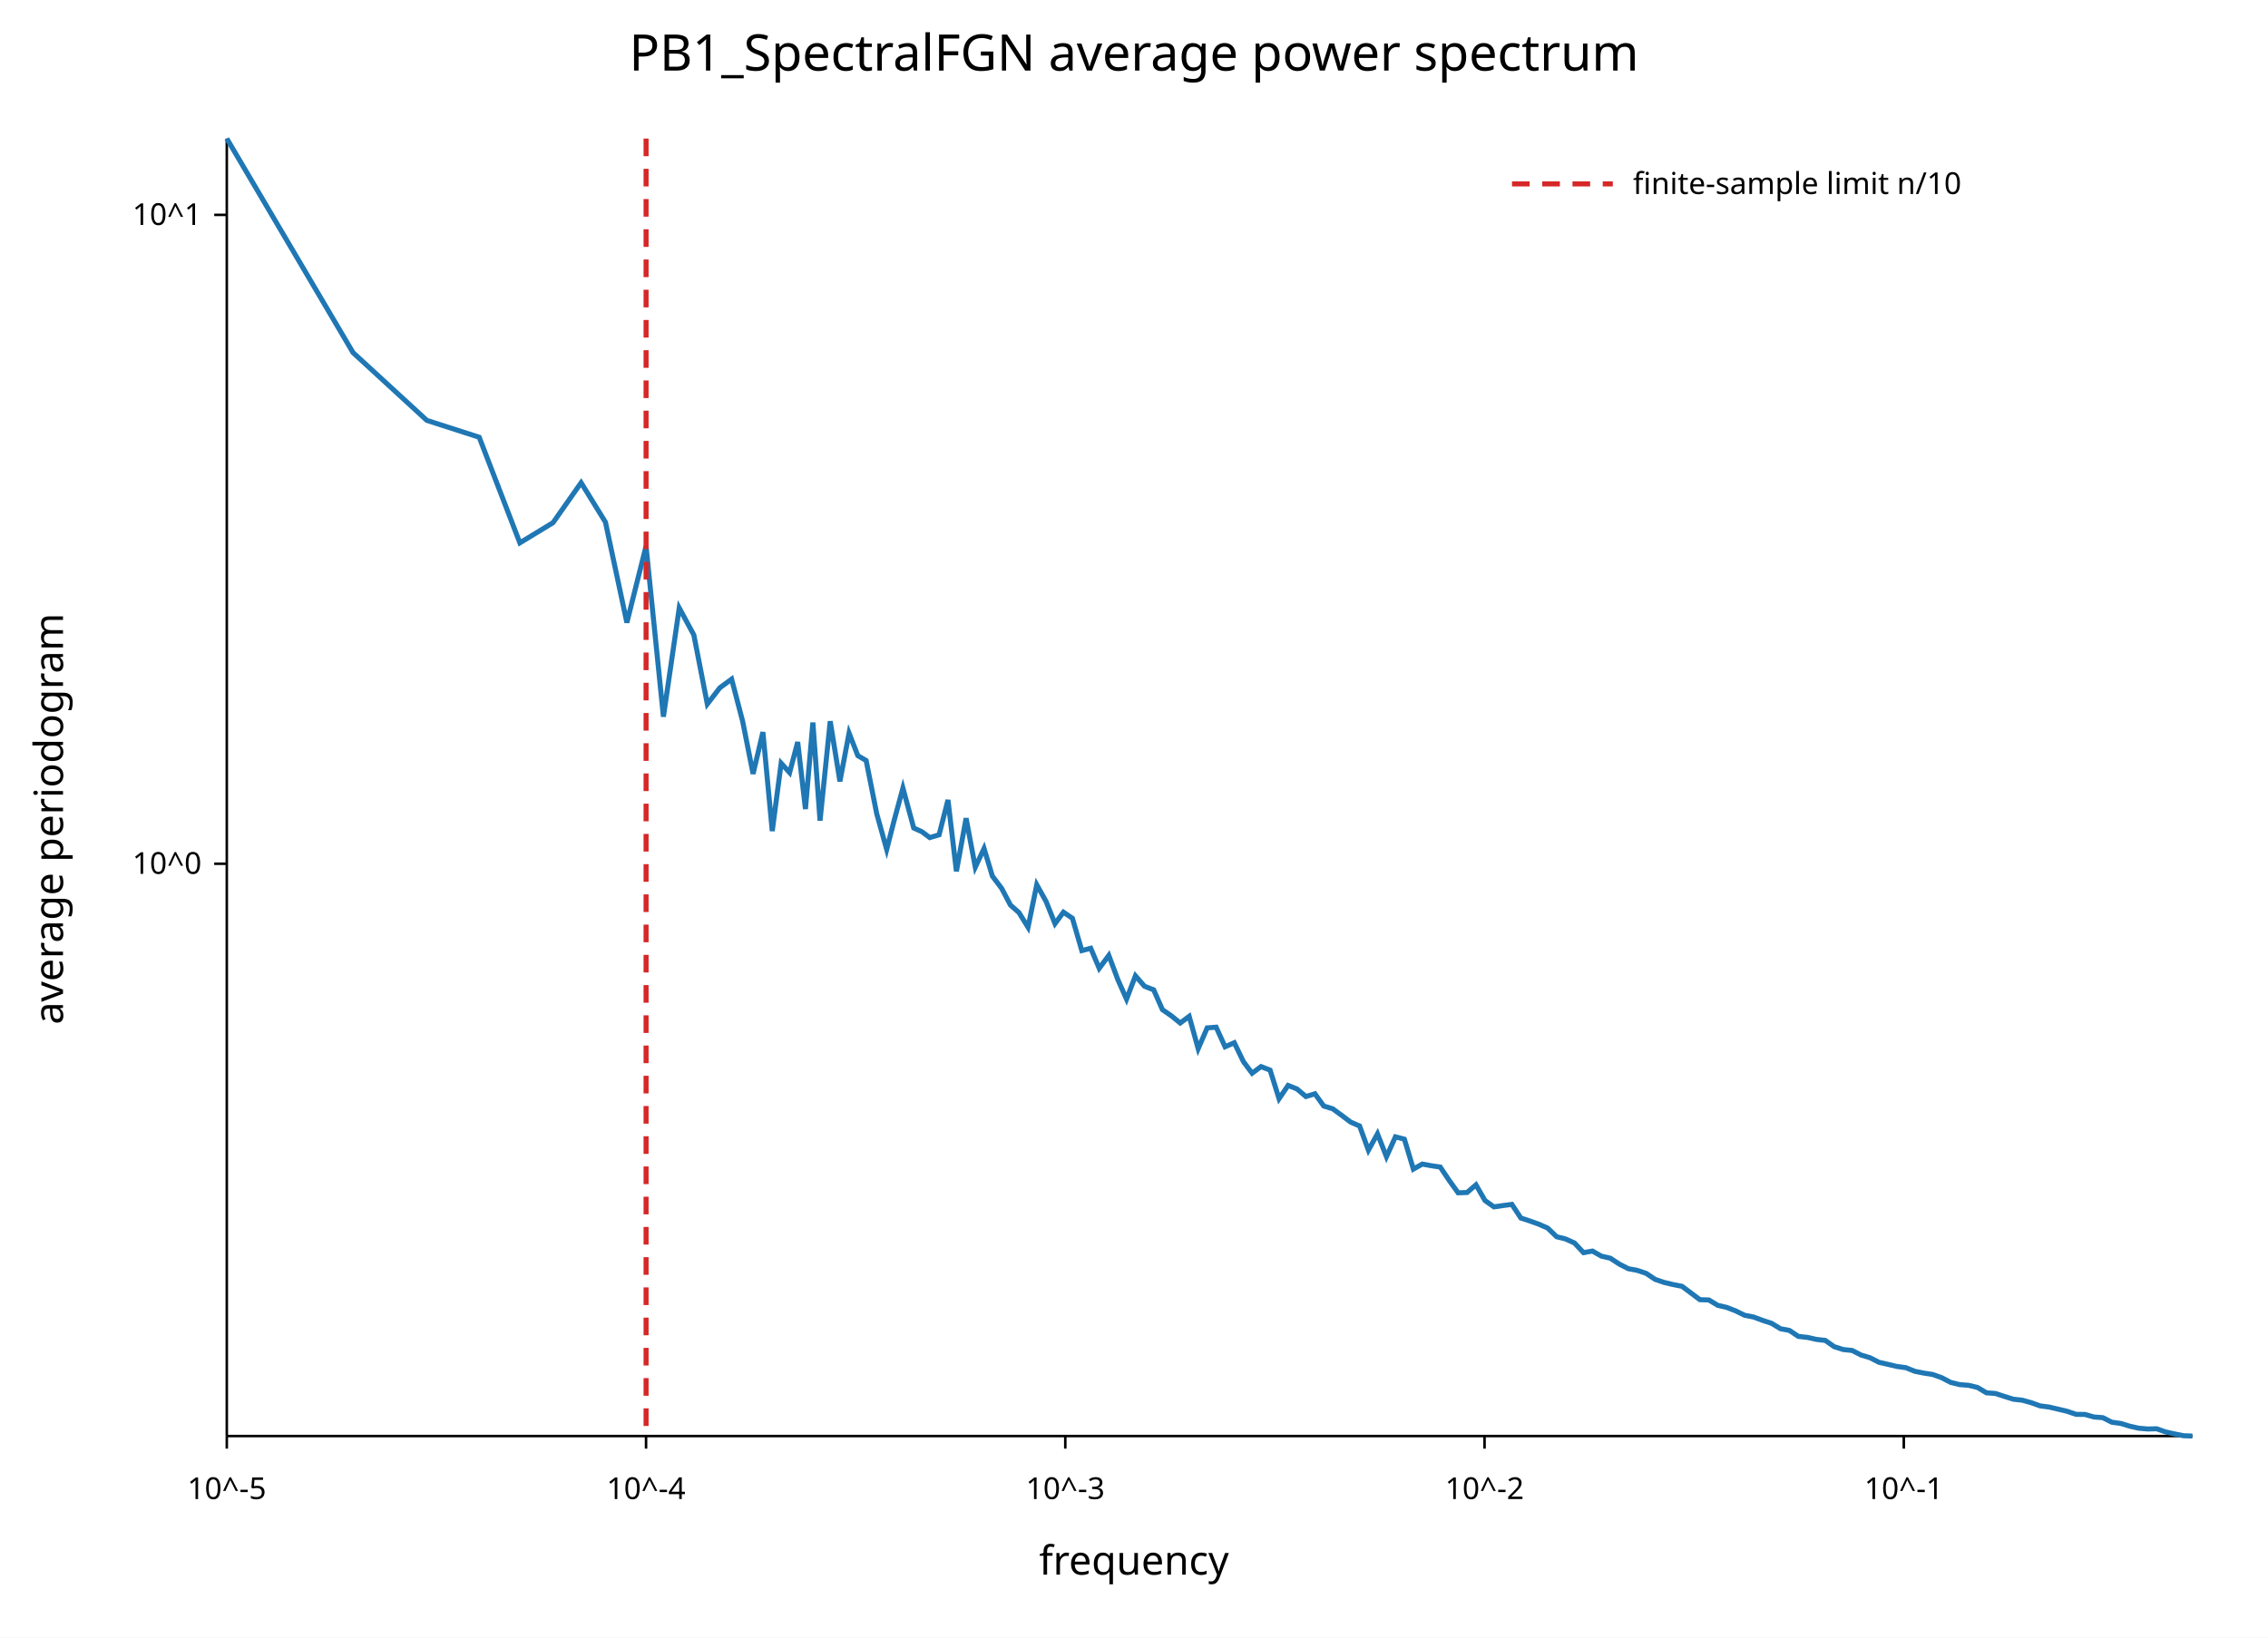
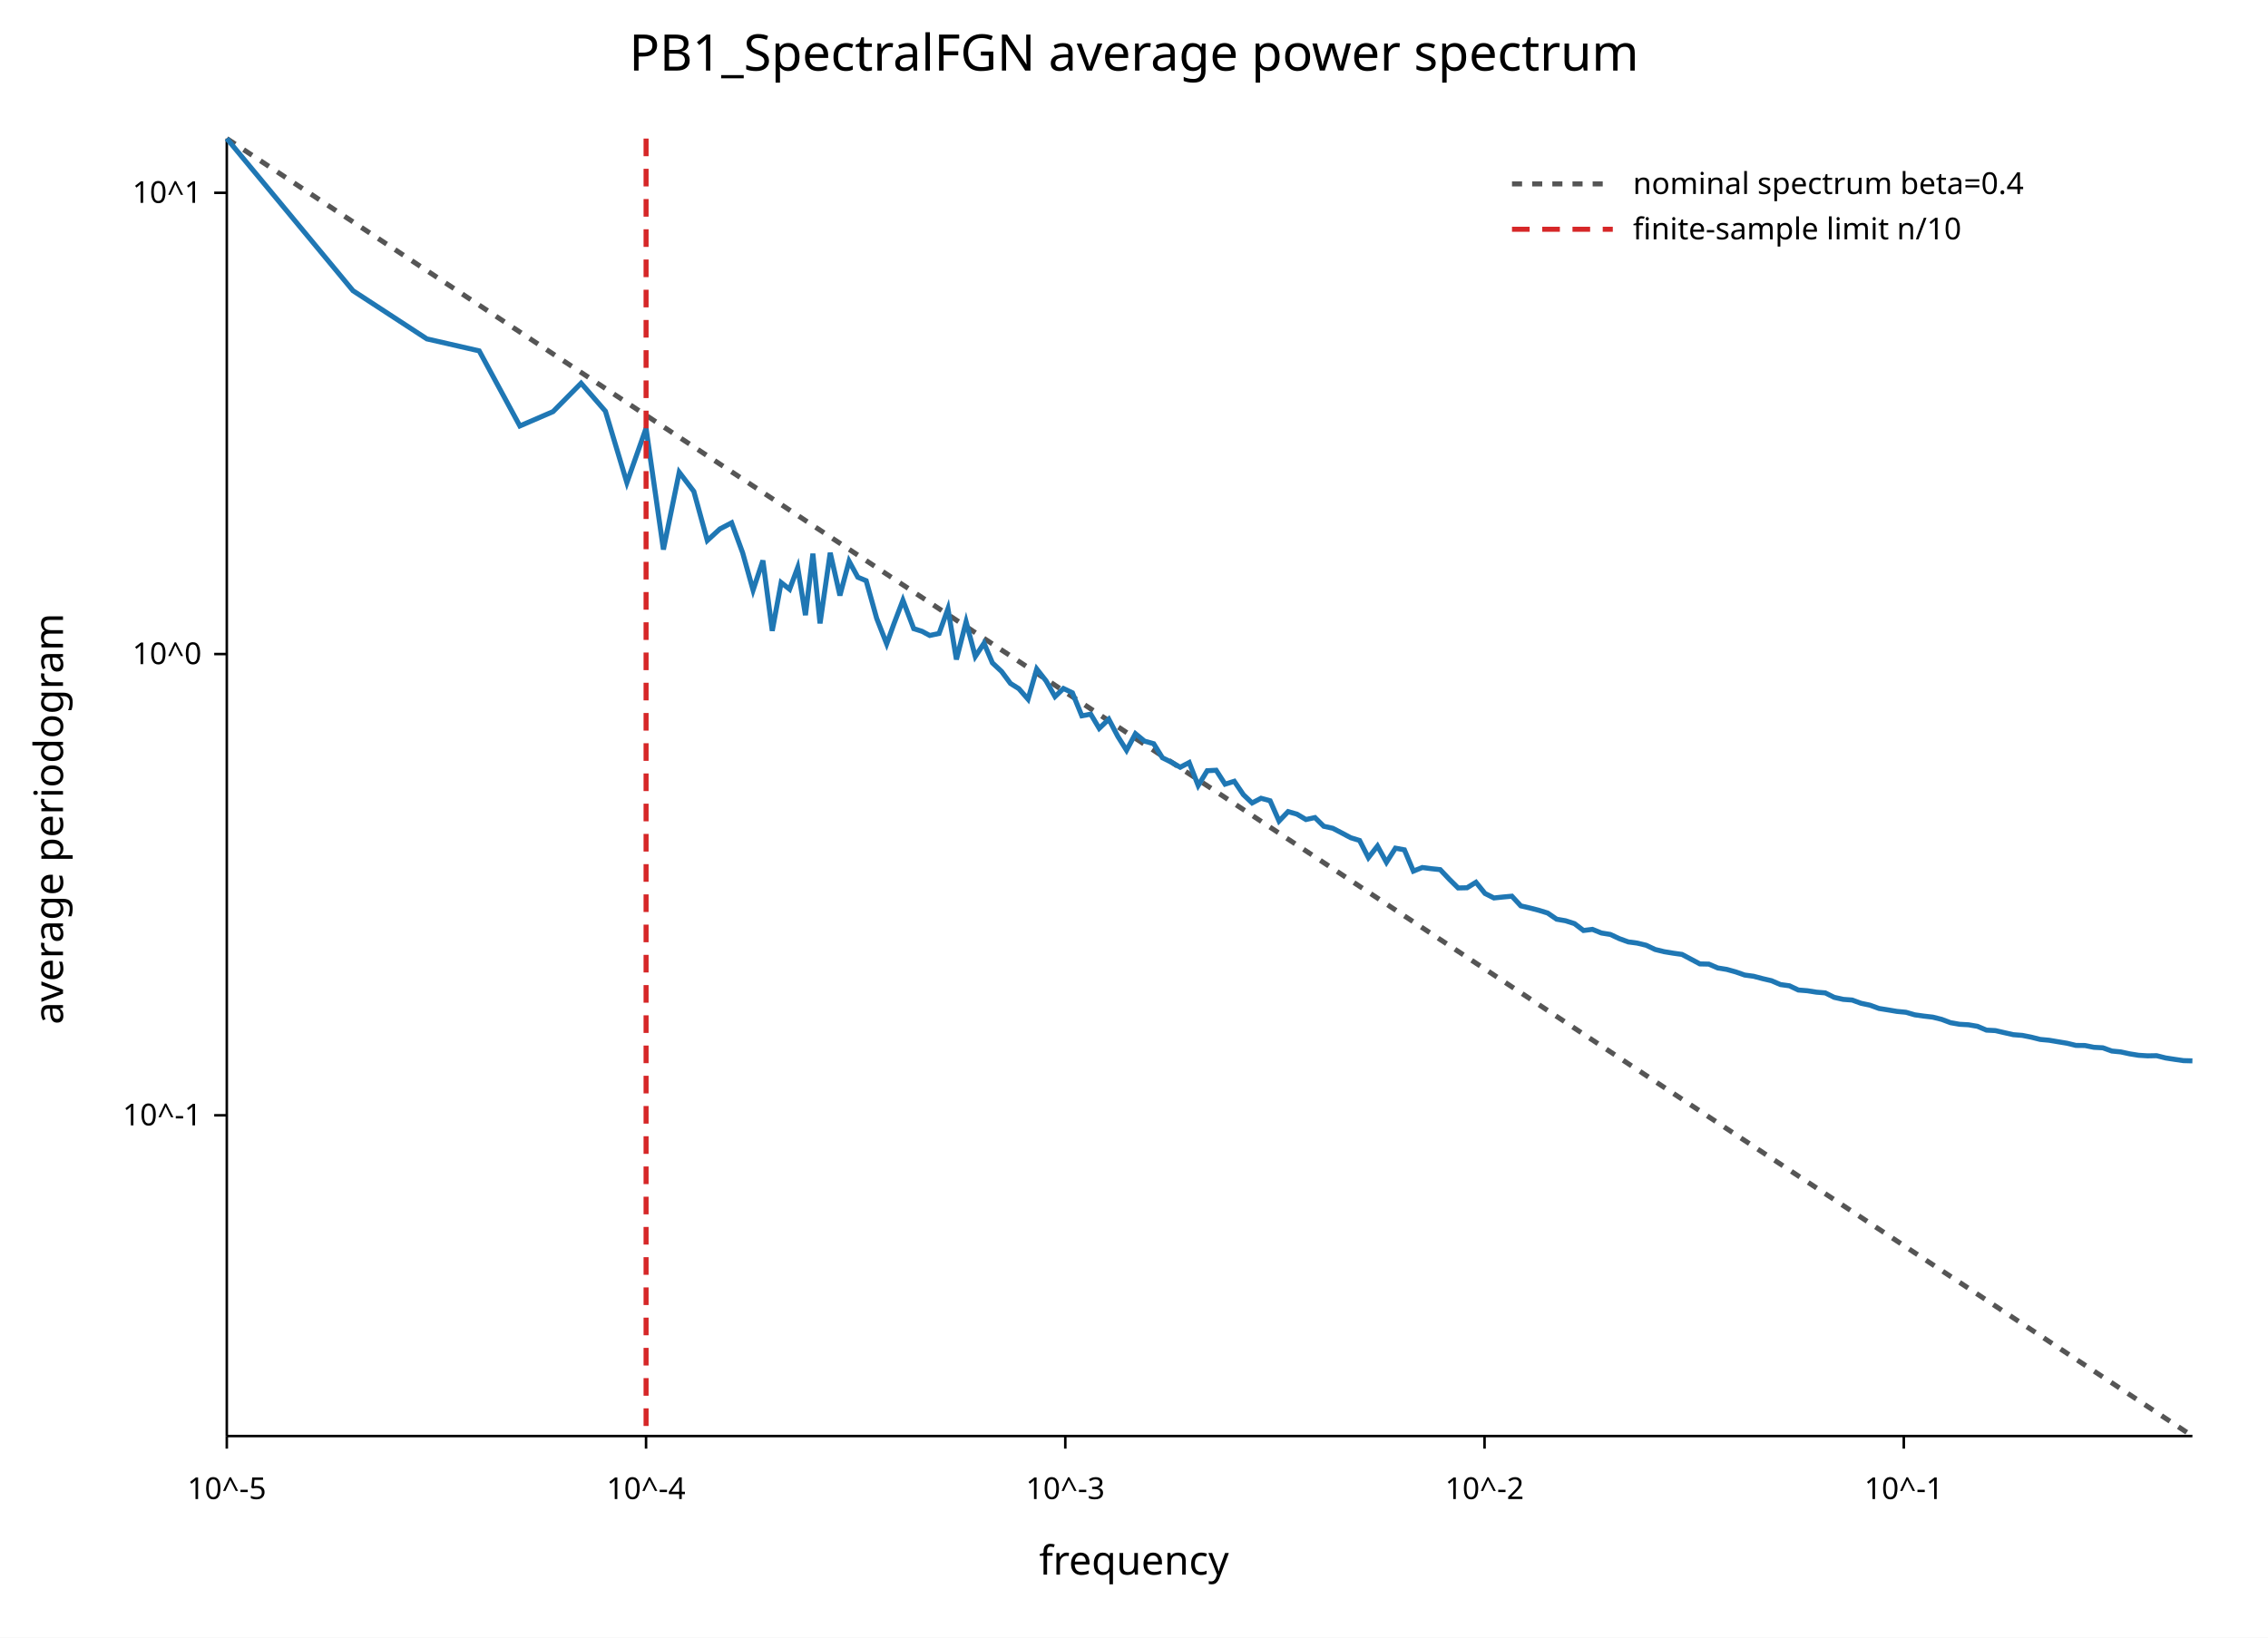
<svg xmlns="http://www.w3.org/2000/svg" width="900" height="650" viewBox="0 0 900 650">
  <rect width="100%" height="100%" fill="white" />
  <text x="450.0" y="28" text-anchor="middle" font-family="sans-serif" font-size="20">PB1_SpectralFGN average power spectrum</text>
  <line x1="90" y1="570" x2="870" y2="570" stroke="black" />
  <line x1="90" y1="55" x2="90" y2="570" stroke="black" />
  <line x1="90.0" y1="570" x2="90.0" y2="575" stroke="black" />
  <text x="90.0" y="595" text-anchor="middle" font-family="sans-serif" font-size="12">10^-5</text>
  <line x1="256.369" y1="570" x2="256.369" y2="575" stroke="black" />
  <text x="256.369" y="595" text-anchor="middle" font-family="sans-serif" font-size="12">10^-4</text>
  <line x1="422.737" y1="570" x2="422.737" y2="575" stroke="black" />
  <text x="422.737" y="595" text-anchor="middle" font-family="sans-serif" font-size="12">10^-3</text>
  <line x1="589.106" y1="570" x2="589.106" y2="575" stroke="black" />
  <text x="589.106" y="595" text-anchor="middle" font-family="sans-serif" font-size="12">10^-2</text>
  <line x1="755.475" y1="570" x2="755.475" y2="575" stroke="black" />
  <text x="755.475" y="595" text-anchor="middle" font-family="sans-serif" font-size="12">10^-1</text>
-   <line x1="85" y1="342.84" x2="90" y2="342.84" stroke="black" />
-   <text x="80" y="346.84" text-anchor="end" font-family="sans-serif" font-size="12">10^0</text>
-   <line x1="85" y1="85.289" x2="90" y2="85.289" stroke="black" />
-   <text x="80" y="89.289" text-anchor="end" font-family="sans-serif" font-size="12">10^1</text>
-   <polyline fill="none" stroke="#1f77b4" stroke-width="2" points="90.0,55.0 140.08,139.95 169.38,166.86 190.16,173.55 206.29,215.47 219.46,207.46 230.6,191.6 240.25,207.24 248.76,247.13 256.37,216.77 263.26,284.48 269.54,241.32 275.33,252.02 280.68,279.44 285.66,272.99 290.33,269.56 294.71,286.34 298.84,307.16 302.74,290.59 306.45,329.88 309.98,302.94 313.34,306.67 316.55,294.53 319.62,321.13 322.57,286.78 325.41,325.73 329.45,286.28 333.3,310.15 336.93,290.98 340.41,299.94 343.71,301.88 347.9,322.96 351.86,337.18 354.7,326.1 358.3,312.8 362.59,328.66 365.84,330.13 368.95,332.46 372.65,331.36 376.18,317.52 379.53,345.86 383.37,324.78 387.02,344.2 390.49,336.79 393.8,347.75 397.47,352.6 400.98,359.26 404.31,362.19 407.95,368.05 411.41,351.17 415.12,357.83 418.65,366.62 422.0,362.07 425.56,364.48 429.29,377.32 432.83,376.39 436.2,384.36 440.0,379.22 443.61,388.9 447.04,396.59 450.57,387.32 454.16,391.46 457.81,392.9 461.28,400.76 464.8,403.19 468.34,406.06 471.9,403.42 475.47,416.25 479.04,407.99 482.6,407.72 486.14,415.49 489.8,413.89 493.42,421.38 496.87,425.99 500.4,423.36 504.01,424.76 507.56,436.1 511.15,430.83 514.68,432.24 518.23,435.24 521.8,434.15 525.29,439.0 528.87,440.12 532.44,442.72 535.99,445.4 539.52,446.93 543.02,456.54 546.62,450.03 550.18,459.14 553.74,451.24 557.3,452.17 560.86,464.04 564.4,462.04 567.93,462.7 571.52,463.22 575.07,468.52 578.62,473.45 582.17,473.33 585.7,470.29 589.28,476.51 592.83,479.03 596.38,478.52 599.95,478.05 603.5,483.45 607.05,484.62 610.59,485.89 614.15,487.45 617.72,490.9 621.25,491.77 624.8,493.38 628.37,497.19 631.93,496.58 635.47,498.6 639.02,499.41 642.57,501.74 646.13,503.57 649.69,504.24 653.24,505.43 656.79,507.81 660.34,509.02 663.9,509.87 667.46,510.56 671.01,513.21 674.56,515.87 678.11,515.98 681.67,518.13 685.22,518.94 688.77,520.33 692.32,522.07 695.88,522.76 699.43,524.08 702.98,525.25 706.54,527.4 710.09,528.08 713.64,530.45 717.2,530.84 720.76,531.64 724.31,532.04 727.86,534.53 731.42,535.66 734.97,536.03 738.52,537.85 742.07,538.91 745.63,540.73 749.18,541.54 752.74,542.38 756.29,542.86 759.84,544.3 763.4,545.01 766.95,545.57 770.5,546.83 774.05,548.7 777.61,549.58 781.16,549.86 784.72,550.71 788.27,552.84 791.82,553.1 795.38,554.26 798.93,555.38 802.48,555.77 806.04,556.76 809.59,558.03 813.14,558.49 816.7,559.33 820.25,560.16 823.8,561.38 827.36,561.43 830.91,562.43 834.46,562.71 838.02,564.51 841.57,565.0 845.13,566.08 848.68,566.89 852.23,567.2 855.79,567.11 859.34,568.36 862.89,569.15 866.45,569.87 870.0,570.0" />
+   <line x1="85" y1="442.684" x2="90" y2="442.684" stroke="black" />
+   <text x="80" y="446.684" text-anchor="end" font-family="sans-serif" font-size="12">10^-1</text>
+   <line x1="85" y1="259.607" x2="90" y2="259.607" stroke="black" />
+   <text x="80" y="263.607" text-anchor="end" font-family="sans-serif" font-size="12">10^0</text>
+   <line x1="85" y1="76.53" x2="90" y2="76.53" stroke="black" />
+   <text x="80" y="80.53" text-anchor="end" font-family="sans-serif" font-size="12">10^1</text>
+   <polyline fill="none" stroke="#555555" stroke-width="2" stroke-dasharray="4 4" points="90.0,55.0 140.08,88.07 169.38,107.41 190.16,121.13 206.29,131.78 219.46,140.48 230.6,147.83 240.25,154.2 248.76,159.82 256.37,164.85 263.26,169.39 269.54,173.54 275.33,177.36 280.68,180.9 285.66,184.19 290.33,187.27 294.71,190.16 298.84,192.89 302.74,195.47 306.45,197.91 309.98,200.24 313.34,202.46 316.55,204.58 319.62,206.61 322.57,208.56 325.41,210.43 329.45,213.1 333.3,215.64 336.93,218.04 340.41,220.33 343.71,222.51 347.9,225.28 351.86,227.9 354.7,229.77 358.3,232.15 362.59,234.98 365.84,237.12 368.95,239.18 372.65,241.62 376.18,243.95 379.53,246.17 383.37,248.7 387.02,251.11 390.49,253.4 393.8,255.58 397.47,258.01 400.98,260.32 404.31,262.53 407.95,264.93 411.41,267.21 415.12,269.66 418.65,271.99 422.0,274.21 425.56,276.56 429.29,279.02 432.83,281.36 436.2,283.58 440.0,286.09 443.61,288.47 447.04,290.74 450.57,293.07 454.16,295.44 457.81,297.85 461.28,300.14 464.8,302.46 468.34,304.8 471.9,307.15 475.47,309.51 479.04,311.87 482.6,314.21 486.14,316.55 489.8,318.97 493.42,321.36 496.87,323.64 500.4,325.97 504.01,328.35 507.56,330.69 511.15,333.07 514.68,335.4 518.23,337.74 521.8,340.1 525.29,342.4 528.87,344.77 532.44,347.12 535.99,349.47 539.52,351.8 543.02,354.11 546.62,356.49 550.18,358.83 553.74,361.19 557.3,363.54 560.86,365.89 564.4,368.23 567.93,370.55 571.52,372.92 575.07,375.27 578.62,377.61 582.17,379.96 585.7,382.29 589.28,384.65 592.83,387.0 596.38,389.34 599.95,391.7 603.5,394.04 607.05,396.38 610.59,398.73 614.15,401.08 617.72,403.43 621.25,405.76 624.8,408.1 628.37,410.46 631.93,412.81 635.47,415.15 639.02,417.49 642.57,419.84 646.13,422.19 649.69,424.54 653.24,426.88 656.79,429.23 660.34,431.57 663.9,433.92 667.46,436.27 671.01,438.62 674.56,440.96 678.11,443.31 681.67,445.65 685.22,448.0 688.77,450.34 692.32,452.69 695.88,455.03 699.43,457.38 702.98,459.73 706.54,462.07 710.09,464.42 713.64,466.77 717.2,469.12 720.76,471.46 724.31,473.81 727.86,476.15 731.42,478.5 734.97,480.84 738.52,483.19 742.07,485.54 745.63,487.88 749.18,490.23 752.74,492.58 756.29,494.92 759.84,497.27 763.4,499.62 766.95,501.96 770.5,504.31 774.05,506.65 777.61,509.0 781.16,511.34 784.72,513.69 788.27,516.04 791.82,518.38 795.38,520.73 798.93,523.08 802.48,525.42 806.04,527.77 809.59,530.11 813.14,532.46 816.7,534.81 820.25,537.15 823.8,539.5 827.36,541.85 830.91,544.19 834.46,546.54 838.02,548.88 841.57,551.23 845.13,553.58 848.68,555.92 852.23,558.27 855.79,560.61 859.34,562.96 862.89,565.31 866.45,567.65 870.0,570.0" />
+   <line x1="600" y1="73" x2="640" y2="73" stroke="#555555" stroke-width="2" stroke-dasharray="4 4" />
+   <text x="648" y="77" font-family="sans-serif" font-size="12">nominal spectrum beta=0.4</text>
+   <polyline fill="none" stroke="#1f77b4" stroke-width="2" points="90.0,55.0 140.08,115.39 169.38,134.51 190.16,139.27 206.29,169.07 219.46,163.38 230.6,152.1 240.25,163.22 248.76,191.57 256.37,169.99 263.26,218.12 269.54,187.44 275.33,195.05 280.68,214.54 285.66,209.96 290.33,207.51 294.71,219.44 298.84,234.24 302.74,222.47 306.45,250.4 309.98,231.24 313.34,233.9 316.55,225.26 319.62,244.18 322.57,219.76 325.41,247.45 329.45,219.4 333.3,236.37 336.93,222.74 340.41,229.11 343.71,230.49 347.9,245.48 351.86,255.58 354.7,247.71 358.3,238.25 362.59,249.53 365.84,250.57 368.95,252.23 372.65,251.44 376.18,241.61 379.53,261.76 383.37,246.77 387.02,260.58 390.49,255.3 393.8,263.1 397.47,266.54 400.98,271.28 404.31,273.36 407.95,277.53 411.41,265.53 415.12,270.27 418.65,276.51 422.0,273.28 425.56,274.99 429.29,284.12 432.83,283.46 436.2,289.12 440.0,285.47 443.61,292.35 447.04,297.82 450.57,291.22 454.16,294.17 457.81,295.19 461.28,300.78 464.8,302.51 468.34,304.54 471.9,302.67 475.47,311.79 479.04,305.92 482.6,305.73 486.14,311.25 489.8,310.11 493.42,315.44 496.87,318.71 500.4,316.85 504.01,317.84 507.56,325.9 511.15,322.15 514.68,323.16 518.23,325.29 521.8,324.51 525.29,327.96 528.87,328.76 532.44,330.61 535.99,332.51 539.52,333.6 543.02,340.43 546.62,335.8 550.18,342.28 553.74,336.66 557.3,337.32 560.86,345.76 564.4,344.34 567.93,344.8 571.52,345.18 575.07,348.94 578.62,352.45 582.17,352.37 585.7,350.2 589.28,354.63 592.83,356.42 596.38,356.05 599.95,355.72 603.5,359.56 607.05,360.39 610.59,361.3 614.15,362.4 617.72,364.85 621.25,365.47 624.8,366.61 628.37,369.33 631.93,368.89 635.47,370.33 639.02,370.9 642.57,372.56 646.13,373.86 649.69,374.34 653.24,375.19 656.79,376.87 660.34,377.74 663.9,378.33 667.46,378.83 671.01,380.71 674.56,382.6 678.11,382.68 681.67,384.21 685.22,384.78 688.77,385.77 692.32,387.01 695.88,387.5 699.43,388.44 702.98,389.27 706.54,390.8 710.09,391.28 713.64,392.96 717.2,393.25 720.76,393.81 724.31,394.1 727.86,395.87 731.42,396.67 734.97,396.94 738.52,398.23 742.07,398.98 745.63,400.28 749.18,400.85 752.74,401.45 756.29,401.79 759.84,402.81 763.4,403.31 766.95,403.72 770.5,404.61 774.05,405.94 777.61,406.56 781.16,406.76 784.72,407.37 788.27,408.88 791.82,409.07 795.38,409.89 798.93,410.69 802.48,410.97 806.04,411.67 809.59,412.57 813.14,412.9 816.7,413.5 820.25,414.09 823.8,414.95 827.36,414.99 830.91,415.7 834.46,415.9 838.02,417.18 841.57,417.53 845.13,418.3 848.68,418.87 852.23,419.09 855.79,419.03 859.34,419.92 862.89,420.47 866.45,420.99 870.0,421.08" />
  <line x1="256.38" y1="55" x2="256.38" y2="570" stroke="#d62728" stroke-width="2" stroke-dasharray="7 5" />
-   <line x1="600" y1="73" x2="640" y2="73" stroke="#d62728" stroke-width="2" stroke-dasharray="7 5" />
-   <text x="648" y="77" font-family="sans-serif" font-size="12">finite-sample limit n/10</text>
+   <line x1="600" y1="91" x2="640" y2="91" stroke="#d62728" stroke-width="2" stroke-dasharray="7 5" />
+   <text x="648" y="95" font-family="sans-serif" font-size="12">finite-sample limit n/10</text>
  <text x="450.0" y="625" text-anchor="middle" font-family="sans-serif" font-size="16">frequency</text>
  <text x="25" y="325.0" transform="rotate(-90 25 325.0)" text-anchor="middle" font-family="sans-serif" font-size="16">average periodogram</text>
</svg>
